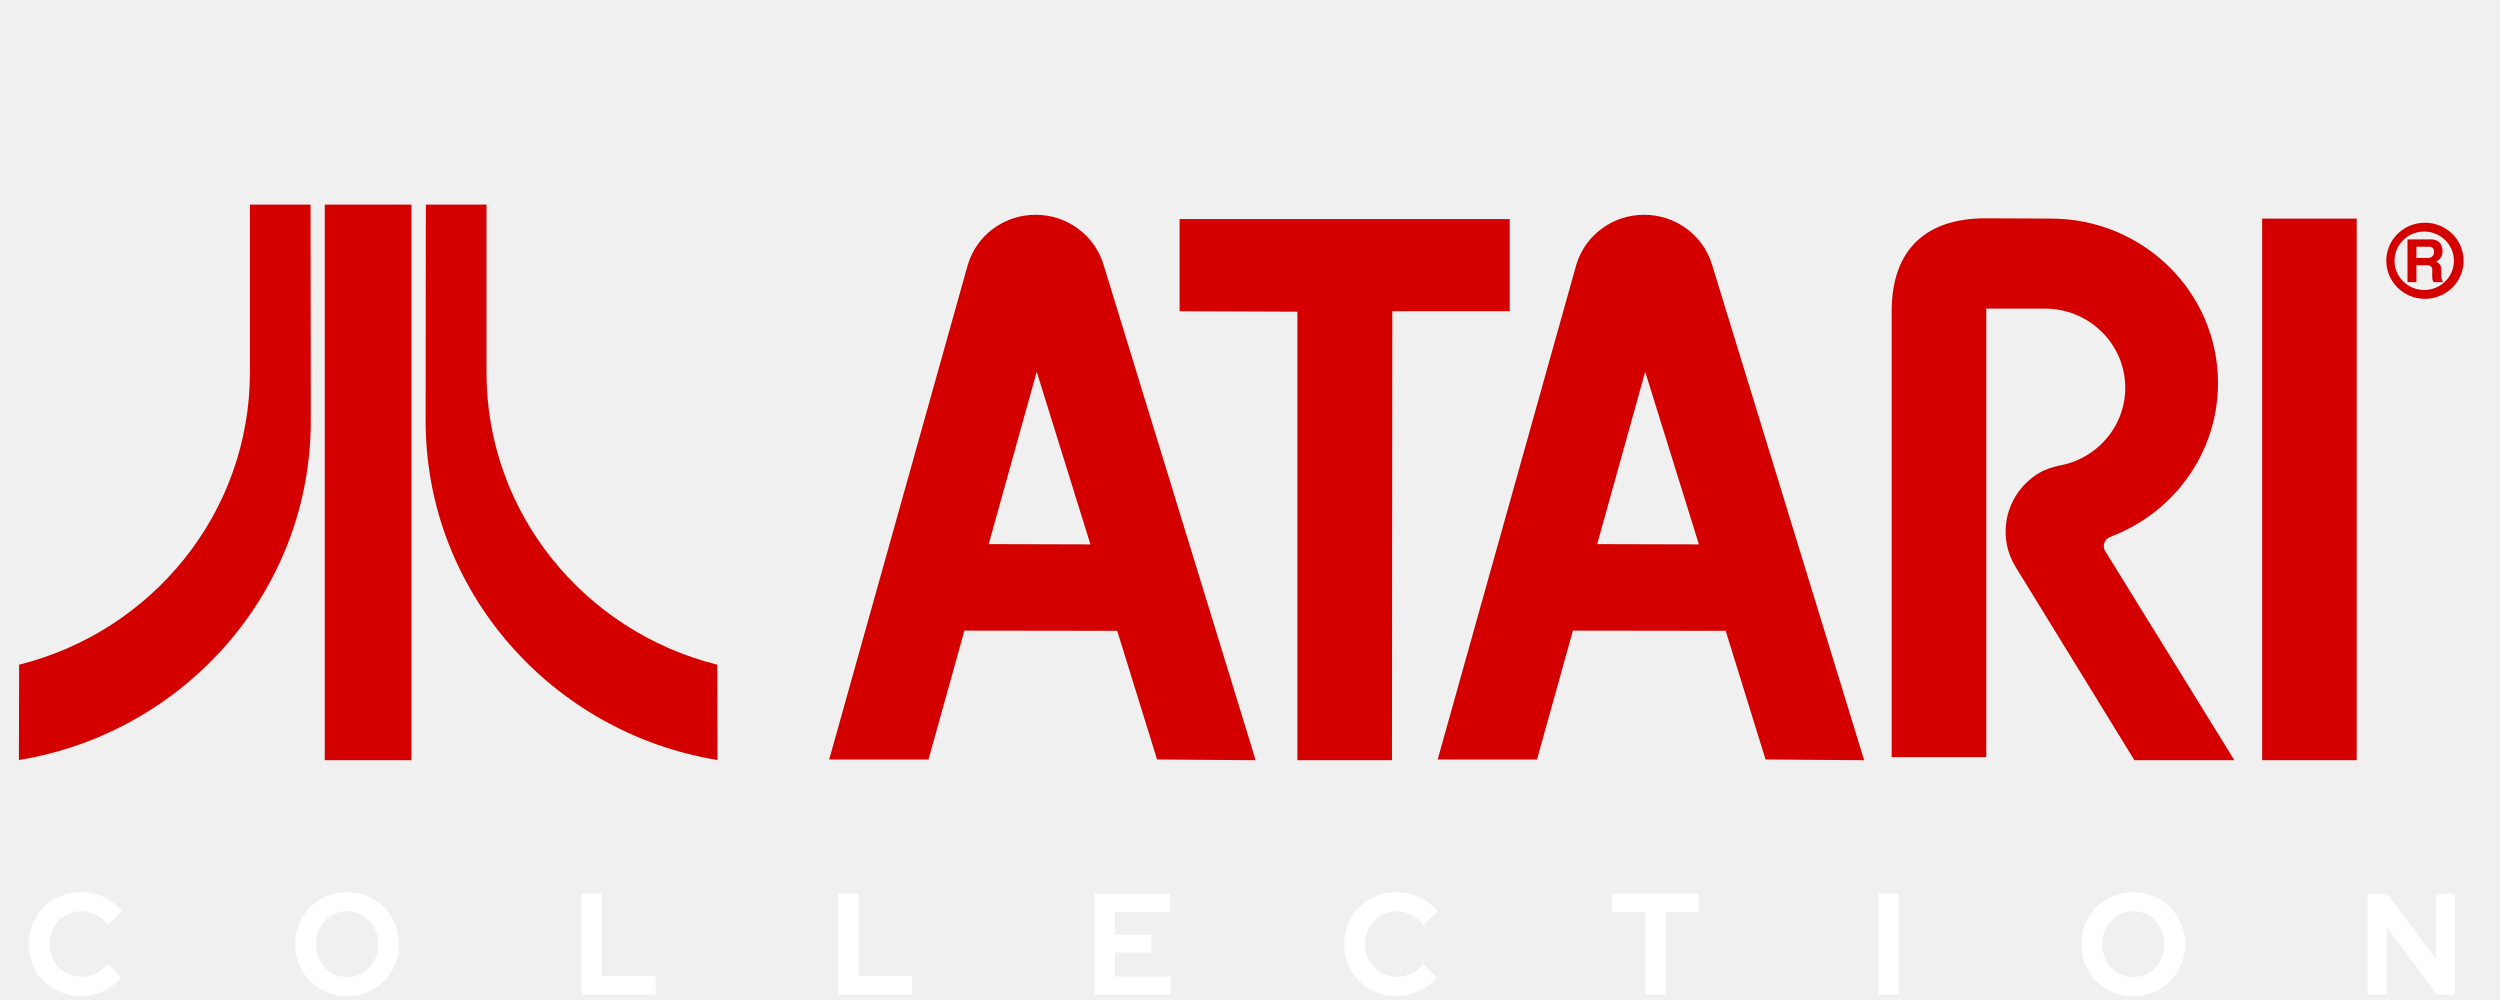
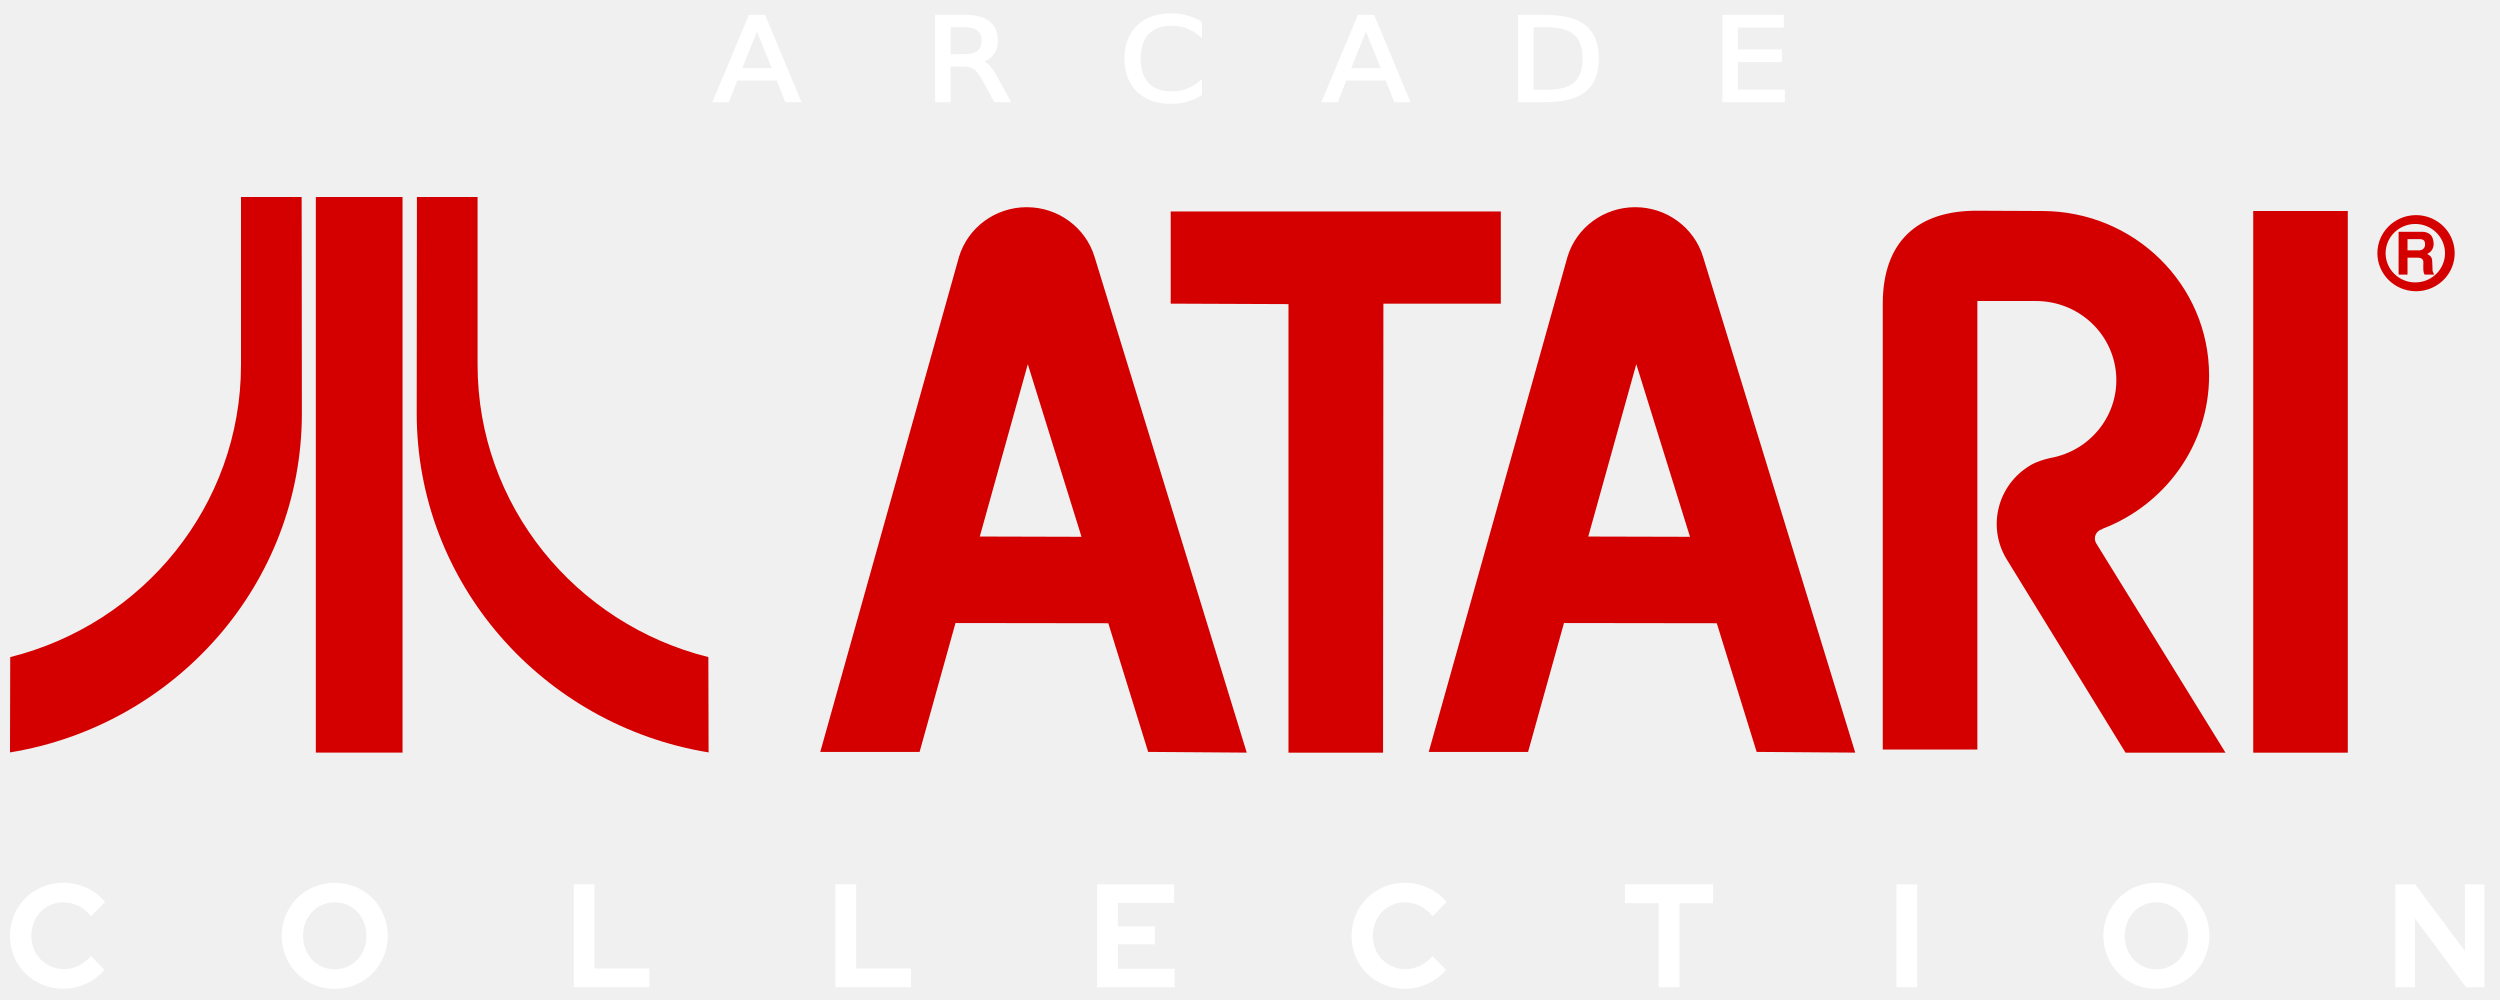
<svg xmlns="http://www.w3.org/2000/svg" width="500" height="200" viewBox="0 0 500 200" version="1.1" id="svg6" style="fill:none">
  <defs id="defs10" />
-   <path d="m 49.983,40.924 h 12.129 l 0.044,43.196 C 62.187,118.208 36.903,146.588 3.781,152.001 l 0.044,-19.065 C 30.356,126.315 49.983,102.653 49.983,74.476 Z m 35.185,0 h 12.129 v 33.552 c 0,28.177 19.627,51.84 46.157,58.46 l 0.045,19.065 C 110.379,146.588 85.092,118.208 85.126,84.119 Z M 491.655,48.307 c -1.413,-2.375 -4.019,-3.814 -6.814,-3.762 -4.211,0.079 -7.582,3.462 -7.582,7.608 0,4.146 3.372,7.529 7.582,7.608 2.795,0.052 5.401,-1.386 6.814,-3.762 1.414,-2.375 1.414,-5.317 0,-7.692 z m -12.752,3.848 c 0,-3.229 2.659,-5.846 5.938,-5.846 3.279,0.002 5.938,2.617 5.943,5.846 0,3.225 -2.661,5.846 -5.943,5.846 -3.279,0 -5.938,-2.617 -5.938,-5.846 z m 2.597,4.277 h 1.786 v -3.381 h 2.098 c 0.62,0 1.047,0.282 1.075,0.857 -0.028,0.622 -0.028,1.303 0,1.725 0.018,0.281 0.1,0.554 0.241,0.799 h 1.916 c -0.051,-0.115 -0.097,-0.208 -0.139,-0.29 -0.116,-0.228 -0.193,-0.379 -0.193,-0.731 -0.003,-0.104 -0.008,-0.249 -0.012,-0.412 v -0.001 c -0.015,-0.519 -0.037,-1.234 -0.074,-1.501 -0.077,-0.658 -0.504,-0.909 -0.814,-1.092 -0.056,-0.033 -0.108,-0.063 -0.153,-0.093 0.586,-0.34 0.967,-0.611 1.185,-1.35 0.211,-0.739 0.034,-1.347 -0.086,-1.725 -0.25,-0.925 -1.129,-1.325 -1.999,-1.361 h -4.829 z m 4.203,-7.086 h -2.417 v 2.24 h 2.445 c 0.318,-0.021 0.611,-0.17 0.813,-0.412 0.201,-0.242 0.29,-0.556 0.247,-0.866 0,-0.611 -0.284,-0.961 -1.087,-0.961 z M 64.949,40.924 H 82.289 V 152.042 H 64.949 Z m 264.09,33.429 10.743,34.524 -20.347,-0.052 z m -14.46,51.771 -7.181,25.776 h -19.866 l 27.747,-99.014 c 1.788,-5.893 7.294,-9.932 13.542,-9.931 6.256,-0.004 11.775,4.033 13.574,9.931 l 30.434,99.156 -19.718,-0.145 -7.974,-25.732 z m -107.236,-51.771 10.741,34.524 -20.346,-0.055 z m -14.463,51.771 -7.181,25.776 H 165.836 L 193.582,52.886 c 1.788,-5.893 7.294,-9.932 13.541,-9.931 6.256,-0.005 11.771,4.033 13.57,9.931 l 30.437,99.156 -19.716,-0.145 -7.973,-25.732 z M 443.6,76.609 c 0,14.016 -8.907,25.982 -21.451,30.718 l 0.092,0.044 c -0.191,0.037 -0.373,0.104 -0.543,0.197 -0.444,0.263 -0.763,0.688 -0.887,1.183 -0.125,0.495 -0.043,1.018 0.225,1.454 l 25.84,41.84 h -19.991 l -23.76,-38.659 c -3.967,-6.483 -1.848,-14.905 4.737,-18.813 1.239,-0.734 2.57,-1.117 3.905,-1.44 8.218,-1.428 13.96,-8.81 13.218,-16.994 -0.743,-8.184 -7.724,-14.447 -16.069,-14.417 h -11.662 V 151.426 H 378.334 V 62.283 c 0,-12.45 6.936,-18.676 18.92,-18.622 l 12.933,0.058 c 18.453,0 33.413,14.725 33.413,32.89 z M 235.922,62.245 V 43.809 h 66.022 v 18.435 h -23.483 l -0.069,89.8 H 259.477 V 62.341 Z M 471.34,43.719 H 452.426 V 152.045 h 18.914 z" id="path2" style="clip-rule:evenodd;fill:#d40000;fill-rule:evenodd;stroke-width:1.542" />
-   <path d="m 16.208,199.206 c 1.547,-0.002 3.075,-0.346 4.477,-1.009 1.379,-0.618 2.603,-1.544 3.58,-2.71 v 0 l -2.667,-2.71 c -0.655,0.799 -1.467,1.449 -2.386,1.909 -0.901,0.442 -1.89,0.669 -2.891,0.663 -0.845,0.008 -1.683,-0.152 -2.466,-0.474 -0.783,-0.322 -1.496,-0.798 -2.096,-1.4 -0.578,-0.591 -1.035,-1.291 -1.344,-2.063 -0.331,-0.818 -0.498,-1.695 -0.491,-2.579 -0.009,-0.893 0.153,-1.779 0.477,-2.61 0.303,-0.772 0.751,-1.477 1.32,-2.075 0.571,-0.593 1.253,-1.064 2.007,-1.384 0.785,-0.338 1.631,-0.51 2.484,-0.505 1.029,-0.003 2.045,0.236 2.967,0.7 0.953,0.485 1.787,1.18 2.442,2.033 v 0 l 2.752,-2.797 c -0.967,-1.192 -2.199,-2.135 -3.593,-2.753 -1.433,-0.672 -2.993,-1.021 -4.572,-1.024 -1.41,-0.009 -2.808,0.265 -4.113,0.807 -1.236,0.509 -2.365,1.253 -3.326,2.193 -0.948,0.94 -1.702,2.062 -2.218,3.301 -0.535,1.299 -0.812,2.692 -0.814,4.099 -0.002,1.408 0.27,2.802 0.8,4.102 0.51,1.235 1.259,2.353 2.203,3.288 0.961,0.938 2.09,1.683 3.327,2.191 1.314,0.545 2.721,0.818 4.14,0.806 z m 53.199,0.03 c 1.405,0.009 2.799,-0.264 4.098,-0.807 1.231,-0.506 2.351,-1.256 3.295,-2.204 0.944,-0.946 1.695,-2.074 2.208,-3.318 0.537,-1.291 0.814,-2.678 0.814,-4.079 0,-1.401 -0.277,-2.789 -0.814,-4.08 -0.513,-1.243 -1.263,-2.371 -2.208,-3.318 -0.944,-0.948 -2.064,-1.696 -3.295,-2.203 -2.62,-1.076 -5.55,-1.076 -8.17,0 -1.231,0.507 -2.351,1.255 -3.295,2.203 -0.945,0.947 -1.695,2.075 -2.208,3.318 -0.537,1.291 -0.813,2.678 -0.813,4.08 0,1.401 0.277,2.788 0.813,4.079 0.513,1.244 1.263,2.372 2.208,3.318 0.945,0.948 2.064,1.698 3.295,2.204 1.291,0.541 2.676,0.815 4.073,0.806 z m 0,-3.834 c -0.825,0.006 -1.642,-0.157 -2.403,-0.482 -0.76,-0.325 -1.447,-0.804 -2.019,-1.406 -0.564,-0.605 -1.007,-1.316 -1.305,-2.092 -0.637,-1.674 -0.637,-3.53 0,-5.204 0.301,-0.77 0.744,-1.474 1.305,-2.075 0.571,-0.603 1.258,-1.082 2.019,-1.407 0.76,-0.325 1.578,-0.489 2.403,-0.482 0.849,-0.006 1.69,0.165 2.471,0.505 0.745,0.32 1.418,0.791 1.979,1.384 0.561,0.601 1.004,1.306 1.305,2.075 0.636,1.675 0.636,3.53 0,5.204 -0.298,0.775 -0.741,1.486 -1.305,2.092 -0.56,0.593 -1.233,1.063 -1.979,1.384 -0.78,0.338 -1.621,0.509 -2.469,0.503 z m 61.705,3.517 v -3.69 h -10.753 v -16.493 h -4.068 v 20.181 z m 51.32,0 v -3.69 h -10.754 v -16.493 h -4.069 v 20.181 z m 51.71,0 v -3.632 h -11.145 v -4.787 h 7.272 v -3.518 h -7.272 v -4.609 h 11.034 v -3.632 h -15.107 v 20.18 z m 45.144,0.288 c 1.547,-0.002 3.075,-0.346 4.478,-1.009 1.379,-0.618 2.602,-1.544 3.579,-2.71 v 0 l -2.668,-2.71 c -0.655,0.799 -1.469,1.451 -2.386,1.909 -0.902,0.444 -1.891,0.669 -2.892,0.663 -0.844,0.009 -1.682,-0.151 -2.465,-0.472 -0.783,-0.322 -1.496,-0.798 -2.095,-1.401 -0.58,-0.589 -1.036,-1.291 -1.345,-2.061 -0.332,-0.818 -0.498,-1.695 -0.492,-2.58 -0.009,-0.893 0.154,-1.78 0.479,-2.61 0.301,-0.773 0.75,-1.478 1.318,-2.075 0.57,-0.594 1.254,-1.064 2.007,-1.384 0.786,-0.338 1.632,-0.51 2.484,-0.505 1.033,-0.003 2.053,0.238 2.977,0.705 0.953,0.485 1.787,1.18 2.442,2.033 v 0 l 2.751,-2.797 c -0.967,-1.192 -2.199,-2.135 -3.594,-2.753 -1.432,-0.672 -2.992,-1.021 -4.569,-1.024 -1.411,-0.009 -2.809,0.265 -4.114,0.807 -1.236,0.508 -2.365,1.252 -3.326,2.191 -0.948,0.94 -1.702,2.062 -2.22,3.301 -0.535,1.299 -0.81,2.692 -0.814,4.099 -0.002,1.408 0.269,2.801 0.801,4.102 0.509,1.235 1.259,2.353 2.202,3.288 0.961,0.938 2.092,1.683 3.328,2.191 1.312,0.541 2.716,0.814 4.133,0.799 z m 53.845,-0.288 v -16.493 h 6.595 v -3.691 h -17.293 v 3.691 h 6.625 v 16.491 z m 46.629,0 v -20.18 h -4.069 v 20.18 z m 46.885,0.319 c 1.405,0.009 2.798,-0.264 4.098,-0.807 1.23,-0.508 2.351,-1.256 3.294,-2.204 0.945,-0.946 1.696,-2.076 2.208,-3.318 0.536,-1.291 0.814,-2.678 0.814,-4.079 0,-1.401 -0.277,-2.789 -0.814,-4.08 -0.512,-1.243 -1.264,-2.371 -2.208,-3.318 -0.943,-0.947 -2.064,-1.696 -3.294,-2.203 -2.62,-1.075 -5.549,-1.075 -8.169,0 -1.23,0.507 -2.349,1.256 -3.294,2.204 -0.943,0.947 -1.694,2.075 -2.207,3.317 -0.538,1.291 -0.815,2.678 -0.815,4.08 0,1.401 0.277,2.789 0.815,4.079 0.512,1.243 1.264,2.37 2.207,3.318 0.945,0.946 2.064,1.696 3.294,2.204 1.291,0.54 2.674,0.814 4.071,0.804 z m 0,-3.834 c -0.846,0.006 -1.682,-0.165 -2.457,-0.504 -0.74,-0.324 -1.408,-0.794 -1.965,-1.385 -0.564,-0.604 -1.007,-1.313 -1.307,-2.09 -0.636,-1.675 -0.636,-3.53 0,-5.205 0.301,-0.77 0.745,-1.474 1.307,-2.075 0.557,-0.591 1.225,-1.061 1.965,-1.384 0.775,-0.34 1.611,-0.512 2.457,-0.504 0.849,-0.006 1.688,0.165 2.469,0.504 0.745,0.32 1.419,0.791 1.979,1.384 0.561,0.601 1.004,1.306 1.305,2.075 0.637,1.675 0.637,3.53 0,5.205 -0.298,0.775 -0.741,1.486 -1.305,2.09 -0.561,0.593 -1.235,1.063 -1.979,1.385 -0.782,0.338 -1.622,0.508 -2.469,0.501 z m 50.727,3.517 v -13.499 l 10.022,13.499 h 3.594 v -20.18 h -3.818 v 13.06 l -9.769,-13.06 h -3.876 v 20.18 z" id="path4" style="fill:#ffffff;stroke-width:1.601" />
+   <path d="m 48.201,39.406 h 12.129 l 0.044,43.196 C 60.405,116.691 35.121,145.071 2,150.484 l 0.044,-19.065 c 26.53,-6.621 46.157,-30.283 46.157,-58.46 z m 35.185,0 h 12.129 v 33.552 c 0,28.177 19.627,51.84 46.157,58.46 l 0.045,19.065 C 108.598,145.071 83.311,116.691 83.344,82.602 Z m 406.487,7.384 c -1.413,-2.375 -4.019,-3.814 -6.814,-3.762 -4.211,0.079 -7.582,3.462 -7.582,7.608 0,4.146 3.372,7.529 7.582,7.608 2.795,0.052 5.401,-1.386 6.814,-3.762 1.414,-2.375 1.414,-5.317 0,-7.692 z m -12.752,3.848 c 0,-3.229 2.659,-5.846 5.938,-5.846 3.279,0.002 5.938,2.617 5.943,5.846 0,3.225 -2.661,5.846 -5.943,5.846 -3.279,0 -5.938,-2.617 -5.938,-5.846 z m 2.597,4.277 h 1.786 v -3.381 h 2.098 c 0.62,0 1.047,0.282 1.075,0.857 -0.028,0.622 -0.028,1.303 0,1.725 0.018,0.281 0.1,0.554 0.241,0.799 h 1.916 c -0.051,-0.115 -0.097,-0.208 -0.139,-0.29 -0.116,-0.228 -0.193,-0.379 -0.193,-0.731 -0.003,-0.104 -0.008,-0.249 -0.012,-0.412 v -10e-4 c -0.015,-0.519 -0.037,-1.234 -0.074,-1.501 -0.077,-0.658 -0.504,-0.909 -0.814,-1.092 -0.056,-0.033 -0.108,-0.063 -0.153,-0.093 0.586,-0.34 0.967,-0.611 1.185,-1.35 0.211,-0.739 0.034,-1.347 -0.086,-1.725 -0.25,-0.925 -1.129,-1.325 -1.999,-1.361 h -4.829 z m 4.203,-7.086 h -2.417 v 2.24 h 2.445 c 0.318,-0.021 0.611,-0.17 0.813,-0.412 0.201,-0.242 0.29,-0.556 0.247,-0.866 0,-0.611 -0.284,-0.961 -1.087,-0.961 z M 63.167,39.406 H 80.508 V 150.525 H 63.167 Z m 264.09,33.429 10.743,34.524 -20.347,-0.052 z m -14.46,51.771 -7.181,25.776 H 285.75 L 313.498,51.369 c 1.788,-5.893 7.294,-9.932 13.542,-9.931 6.256,-0.004 11.775,4.033 13.574,9.931 l 30.434,99.156 -19.718,-0.145 -7.974,-25.732 z m -107.236,-51.771 10.741,34.524 -20.346,-0.055 z m -14.463,51.771 -7.181,25.776 H 164.055 L 191.801,51.369 c 1.788,-5.893 7.294,-9.932 13.541,-9.931 6.256,-0.005 11.771,4.033 13.57,9.931 l 30.437,99.156 -19.716,-0.145 -7.973,-25.732 z M 441.819,75.092 c 0,14.016 -8.907,25.982 -21.451,30.718 l 0.092,0.044 c -0.191,0.037 -0.373,0.104 -0.543,0.197 -0.444,0.263 -0.763,0.688 -0.887,1.183 -0.125,0.495 -0.043,1.018 0.225,1.454 l 25.84,41.84 h -19.991 l -23.76,-38.659 c -3.967,-6.483 -1.848,-14.905 4.737,-18.813 1.239,-0.734 2.57,-1.117 3.905,-1.44 8.218,-1.428 13.96,-8.81 13.218,-16.994 -0.743,-8.184 -7.724,-14.447 -16.069,-14.417 h -11.662 V 149.909 H 376.553 V 60.766 c 0,-12.45 6.936,-18.676 18.92,-18.622 l 12.933,0.058 c 18.453,0 33.413,14.725 33.413,32.89 z M 234.141,60.728 V 42.292 h 66.022 v 18.435 h -23.483 l -0.069,89.8 H 257.696 V 60.823 Z M 469.559,42.202 H 450.645 V 150.528 h 18.914 z" id="path2" style="clip-rule:evenodd;fill:#d40000;fill-rule:evenodd;stroke-width:1.542" />
+   <path d="m 12.678,197.748 c 1.578,-0.002 3.136,-0.353 4.566,-1.029 1.407,-0.63 2.655,-1.574 3.651,-2.764 v 0 l -2.72,-2.764 c -0.668,0.815 -1.497,1.478 -2.433,1.947 -0.919,0.451 -1.928,0.683 -2.949,0.676 -0.862,0.008 -1.716,-0.155 -2.515,-0.483 -0.799,-0.328 -1.525,-0.813 -2.138,-1.427 -0.59,-0.603 -1.056,-1.316 -1.371,-2.104 -0.338,-0.834 -0.508,-1.728 -0.5,-2.631 -0.009,-0.911 0.156,-1.815 0.487,-2.662 0.309,-0.788 0.766,-1.507 1.346,-2.116 0.582,-0.605 1.278,-1.085 2.047,-1.411 0.801,-0.345 1.663,-0.52 2.533,-0.515 1.049,-0.003 2.085,0.24 3.025,0.713 0.972,0.495 1.823,1.203 2.491,2.073 v 0 l 2.806,-2.852 c -0.987,-1.215 -2.242,-2.177 -3.664,-2.808 -1.462,-0.685 -3.052,-1.042 -4.662,-1.044 -1.438,-0.009 -2.864,0.27 -4.195,0.823 -1.261,0.519 -2.412,1.278 -3.392,2.236 -0.967,0.959 -1.736,2.103 -2.262,3.367 -0.546,1.325 -0.828,2.745 -0.83,4.181 -0.002,1.436 0.275,2.858 0.816,4.184 0.52,1.259 1.284,2.399 2.247,3.353 0.98,0.957 2.132,1.717 3.393,2.234 1.34,0.555 2.775,0.835 4.222,0.822 z m 54.255,0.031 c 1.433,0.009 2.854,-0.269 4.18,-0.823 1.255,-0.516 2.397,-1.28 3.361,-2.247 0.963,-0.965 1.728,-2.115 2.252,-3.384 0.548,-1.316 0.83,-2.731 0.83,-4.16 0,-1.429 -0.282,-2.844 -0.83,-4.161 -0.523,-1.268 -1.288,-2.418 -2.252,-3.384 -0.963,-0.966 -2.105,-1.73 -3.361,-2.246 -2.672,-1.097 -5.66,-1.097 -8.332,0 -1.256,0.517 -2.398,1.28 -3.361,2.246 -0.963,0.966 -1.728,2.116 -2.252,3.384 -0.547,1.317 -0.83,2.732 -0.83,4.161 0,1.429 0.282,2.844 0.83,4.16 0.523,1.269 1.288,2.419 2.252,3.384 0.963,0.967 2.105,1.731 3.361,2.247 1.317,0.552 2.729,0.831 4.154,0.822 z m 0,-3.91 c -0.841,0.006 -1.675,-0.16 -2.45,-0.492 -0.775,-0.332 -1.476,-0.82 -2.059,-1.434 -0.575,-0.617 -1.027,-1.343 -1.331,-2.133 -0.649,-1.708 -0.649,-3.6 0,-5.308 0.307,-0.785 0.759,-1.503 1.331,-2.116 0.583,-0.615 1.283,-1.104 2.059,-1.435 0.775,-0.331 1.609,-0.498 2.45,-0.491 0.866,-0.006 1.724,0.169 2.52,0.515 0.76,0.327 1.447,0.807 2.018,1.411 0.572,0.613 1.024,1.331 1.331,2.116 0.649,1.708 0.649,3.6 0,5.308 -0.304,0.791 -0.756,1.516 -1.331,2.133 -0.571,0.604 -1.258,1.084 -2.018,1.411 -0.796,0.345 -1.653,0.519 -2.518,0.513 z m 62.93,3.587 v -3.763 h -10.967 v -16.82 h -4.148 v 20.582 z m 52.338,0 v -3.763 h -10.967 v -16.82 h -4.15 v 20.582 z m 52.737,0 v -3.704 h -11.366 v -4.882 h 7.417 v -3.588 h -7.417 v -4.7 h 11.253 v -3.705 h -15.407 v 20.581 z m 46.04,0.294 c 1.578,-0.002 3.136,-0.353 4.567,-1.029 1.406,-0.63 2.654,-1.574 3.65,-2.764 v 0 l -2.721,-2.763 c -0.668,0.815 -1.498,1.48 -2.434,1.947 -0.92,0.452 -1.929,0.683 -2.95,0.676 -0.861,0.009 -1.715,-0.154 -2.514,-0.482 -0.799,-0.328 -1.525,-0.813 -2.136,-1.429 -0.591,-0.601 -1.057,-1.316 -1.372,-2.102 -0.338,-0.834 -0.508,-1.729 -0.501,-2.631 -0.009,-0.911 0.157,-1.815 0.488,-2.662 0.307,-0.788 0.764,-1.507 1.344,-2.116 0.581,-0.605 1.279,-1.085 2.046,-1.411 0.802,-0.345 1.664,-0.52 2.533,-0.515 1.053,-0.003 2.094,0.242 3.036,0.719 0.972,0.495 1.823,1.203 2.491,2.073 v 0 l 2.806,-2.852 c -0.987,-1.215 -2.242,-2.177 -3.665,-2.808 -1.46,-0.685 -3.051,-1.041 -4.66,-1.044 -1.439,-0.009 -2.865,0.27 -4.196,0.823 -1.261,0.518 -2.412,1.277 -3.392,2.235 -0.967,0.959 -1.736,2.103 -2.264,3.367 -0.546,1.325 -0.826,2.745 -0.83,4.181 -0.002,1.435 0.274,2.857 0.817,4.183 0.519,1.259 1.284,2.399 2.246,3.353 0.98,0.957 2.133,1.717 3.394,2.234 1.338,0.552 2.77,0.83 4.215,0.815 z m 54.914,-0.294 v -16.82 h 6.726 v -3.764 h -17.636 v 3.764 h 6.757 v 16.819 z m 47.554,0 V 176.875 h -4.15 v 20.581 z m 47.816,0.325 c 1.432,0.009 2.853,-0.27 4.18,-0.823 1.254,-0.518 2.398,-1.28 3.36,-2.247 0.964,-0.965 1.73,-2.117 2.252,-3.384 0.547,-1.316 0.83,-2.731 0.83,-4.16 0,-1.429 -0.283,-2.844 -0.83,-4.161 -0.523,-1.268 -1.289,-2.418 -2.252,-3.384 -0.962,-0.966 -2.105,-1.73 -3.36,-2.246 -2.672,-1.097 -5.659,-1.097 -8.331,0 -1.254,0.517 -2.396,1.281 -3.36,2.247 -0.962,0.966 -1.728,2.116 -2.251,3.383 -0.549,1.317 -0.831,2.731 -0.831,4.161 0,1.429 0.283,2.844 0.831,4.16 0.523,1.267 1.289,2.417 2.251,3.384 0.964,0.965 2.105,1.73 3.36,2.247 1.316,0.55 2.728,0.83 4.152,0.82 z m 0,-3.91 c -0.862,0.006 -1.715,-0.168 -2.505,-0.514 -0.755,-0.33 -1.436,-0.81 -2.004,-1.413 -0.575,-0.616 -1.027,-1.339 -1.333,-2.131 -0.648,-1.708 -0.648,-3.6 0,-5.308 0.307,-0.785 0.759,-1.504 1.333,-2.117 0.568,-0.602 1.249,-1.082 2.004,-1.411 0.79,-0.347 1.643,-0.522 2.505,-0.514 0.866,-0.006 1.721,0.169 2.519,0.514 0.759,0.327 1.447,0.807 2.019,1.411 0.572,0.613 1.024,1.331 1.331,2.117 0.65,1.708 0.65,3.6 0,5.308 -0.304,0.791 -0.756,1.516 -1.331,2.131 -0.572,0.604 -1.259,1.084 -2.019,1.413 -0.797,0.345 -1.655,0.518 -2.519,0.511 z m 51.734,3.587 V 183.69 l 10.221,13.767 h 3.665 v -20.581 h -3.894 v 13.319 l -9.963,-13.319 h -3.953 v 20.581 z" id="path4" style="fill:#ffffff;stroke-width:1.633" />
+   <g id="g48" transform="matrix(0.866944,0,0,0.866944,66.10706,-101.5976)">
+     <path d="m 98.369,123.564 -3.912,9.676 h 7.838 z m -1.627,-2.592 h 3.269 l 8.123,19.444 h -2.998 l -1.942,-4.988 h -9.608 l -1.942,4.988 h -3.041 z" style="font-style:normal;font-weight:normal;font-size:40px;line-height:125%;font-family:sans-serif;letter-spacing:0px;word-spacing:0px;fill:#ffffff;fill-opacity:1;stroke:#ffffff;stroke-width:0.698;stroke-linecap:butt;stroke-linejoin:miter;stroke-miterlimit:4;stroke-dasharray:none;stroke-opacity:1" id="path36" />
+     <path d="m 149.941,131.3 q 0.928,0.287 1.799,1.224 0.885,0.938 1.77,2.579 l 2.927,5.313 h -3.098 l -2.727,-4.988 q -1.056,-1.953 -2.056,-2.592 -0.985,-0.638 -2.698,-0.638 h -3.141 v 8.218 h -2.884 v -19.444 h 6.51 q 3.655,0 5.454,1.393 1.799,1.393 1.799,4.207 0,1.836 -0.942,3.047 -0.928,1.211 -2.712,1.68 z m -7.224,-8.166 v 6.902 h 3.626 q 2.084,0 3.141,-0.873 1.071,-0.886 1.071,-2.592 0,-1.706 -1.071,-2.566 -1.056,-0.873 -3.141,-0.873 z" style="font-style:normal;font-weight:normal;font-size:40px;line-height:125%;font-family:sans-serif;letter-spacing:0px;word-spacing:0px;fill:#ffffff;fill-opacity:1;stroke:#ffffff;stroke-width:0.698;stroke-linecap:butt;stroke-linejoin:miter;stroke-miterlimit:4;stroke-dasharray:none;stroke-opacity:1" id="path38" />
+     <path d="m 200.697,122.471 v 2.774 q -1.456,-1.237 -3.112,-1.849 -1.642,-0.612 -3.498,-0.612 -3.655,0 -5.596,2.045 -1.942,2.032 -1.942,5.886 0,3.842 1.942,5.886 1.942,2.032 5.596,2.032 1.856,0 3.498,-0.612 1.656,-0.612 3.112,-1.849 v 2.748 q -1.513,0.938 -3.212,1.407 -1.685,0.469 -3.569,0.469 -4.84,0 -7.624,-2.696 -2.784,-2.709 -2.784,-7.384 0,-4.688 2.784,-7.384 2.784,-2.709 7.624,-2.709 1.913,0 3.598,0.469 1.699,0.456 3.184,1.38 z" style="font-style:normal;font-weight:normal;font-size:40px;line-height:125%;font-family:sans-serif;letter-spacing:0px;word-spacing:0px;fill:#ffffff;fill-opacity:1;stroke:#ffffff;stroke-width:0.698;stroke-linecap:butt;stroke-linejoin:miter;stroke-miterlimit:4;stroke-dasharray:none;stroke-opacity:1" id="path40-3" />
+     <path d="m 238.863,123.564 -3.912,9.676 h 7.838 z m -1.627,-2.592 h 3.269 l 8.123,19.444 h -2.998 l -1.942,-4.988 h -9.608 l -1.942,4.988 h -3.041 z" style="font-style:normal;font-weight:normal;font-size:40px;line-height:125%;font-family:sans-serif;letter-spacing:0px;word-spacing:0px;fill:#ffffff;fill-opacity:1;stroke:#ffffff;stroke-width:0.698;stroke-linecap:butt;stroke-linejoin:miter;stroke-miterlimit:4;stroke-dasharray:none;stroke-opacity:1" id="path42" />
+     <path d="m 277.211,123.135 v 15.12 h 3.483 q 4.411,0 6.453,-1.823 2.056,-1.823 2.056,-5.756 0,-3.907 -2.056,-5.717 -2.042,-1.823 -6.453,-1.823 z m -2.884,-2.162 h 5.925 q 6.196,0 9.094,2.357 2.898,2.344 2.898,7.345 0,5.027 -2.912,7.384 -2.912,2.357 -9.08,2.357 h -5.925 z" style="font-style:normal;font-weight:normal;font-size:40px;line-height:125%;font-family:sans-serif;letter-spacing:0px;word-spacing:0px;fill:#ffffff;fill-opacity:1;stroke:#ffffff;stroke-width:0.698;stroke-linecap:butt;stroke-linejoin:miter;stroke-miterlimit:4;stroke-dasharray:none;stroke-opacity:1" id="path44" />
+     <path d="m 321.429,120.973 h 13.477 v 2.214 h -10.593 v 5.756 h 10.15 v 2.214 h -10.15 v 7.046 h 10.85 v 2.214 h -13.734 z" style="font-style:normal;font-weight:normal;font-size:40px;line-height:125%;font-family:sans-serif;letter-spacing:0px;word-spacing:0px;fill:#ffffff;fill-opacity:1;stroke:#ffffff;stroke-width:0.698;stroke-linecap:butt;stroke-linejoin:miter;stroke-miterlimit:4;stroke-dasharray:none;stroke-opacity:1" id="path46" />
+   </g>
</svg>
